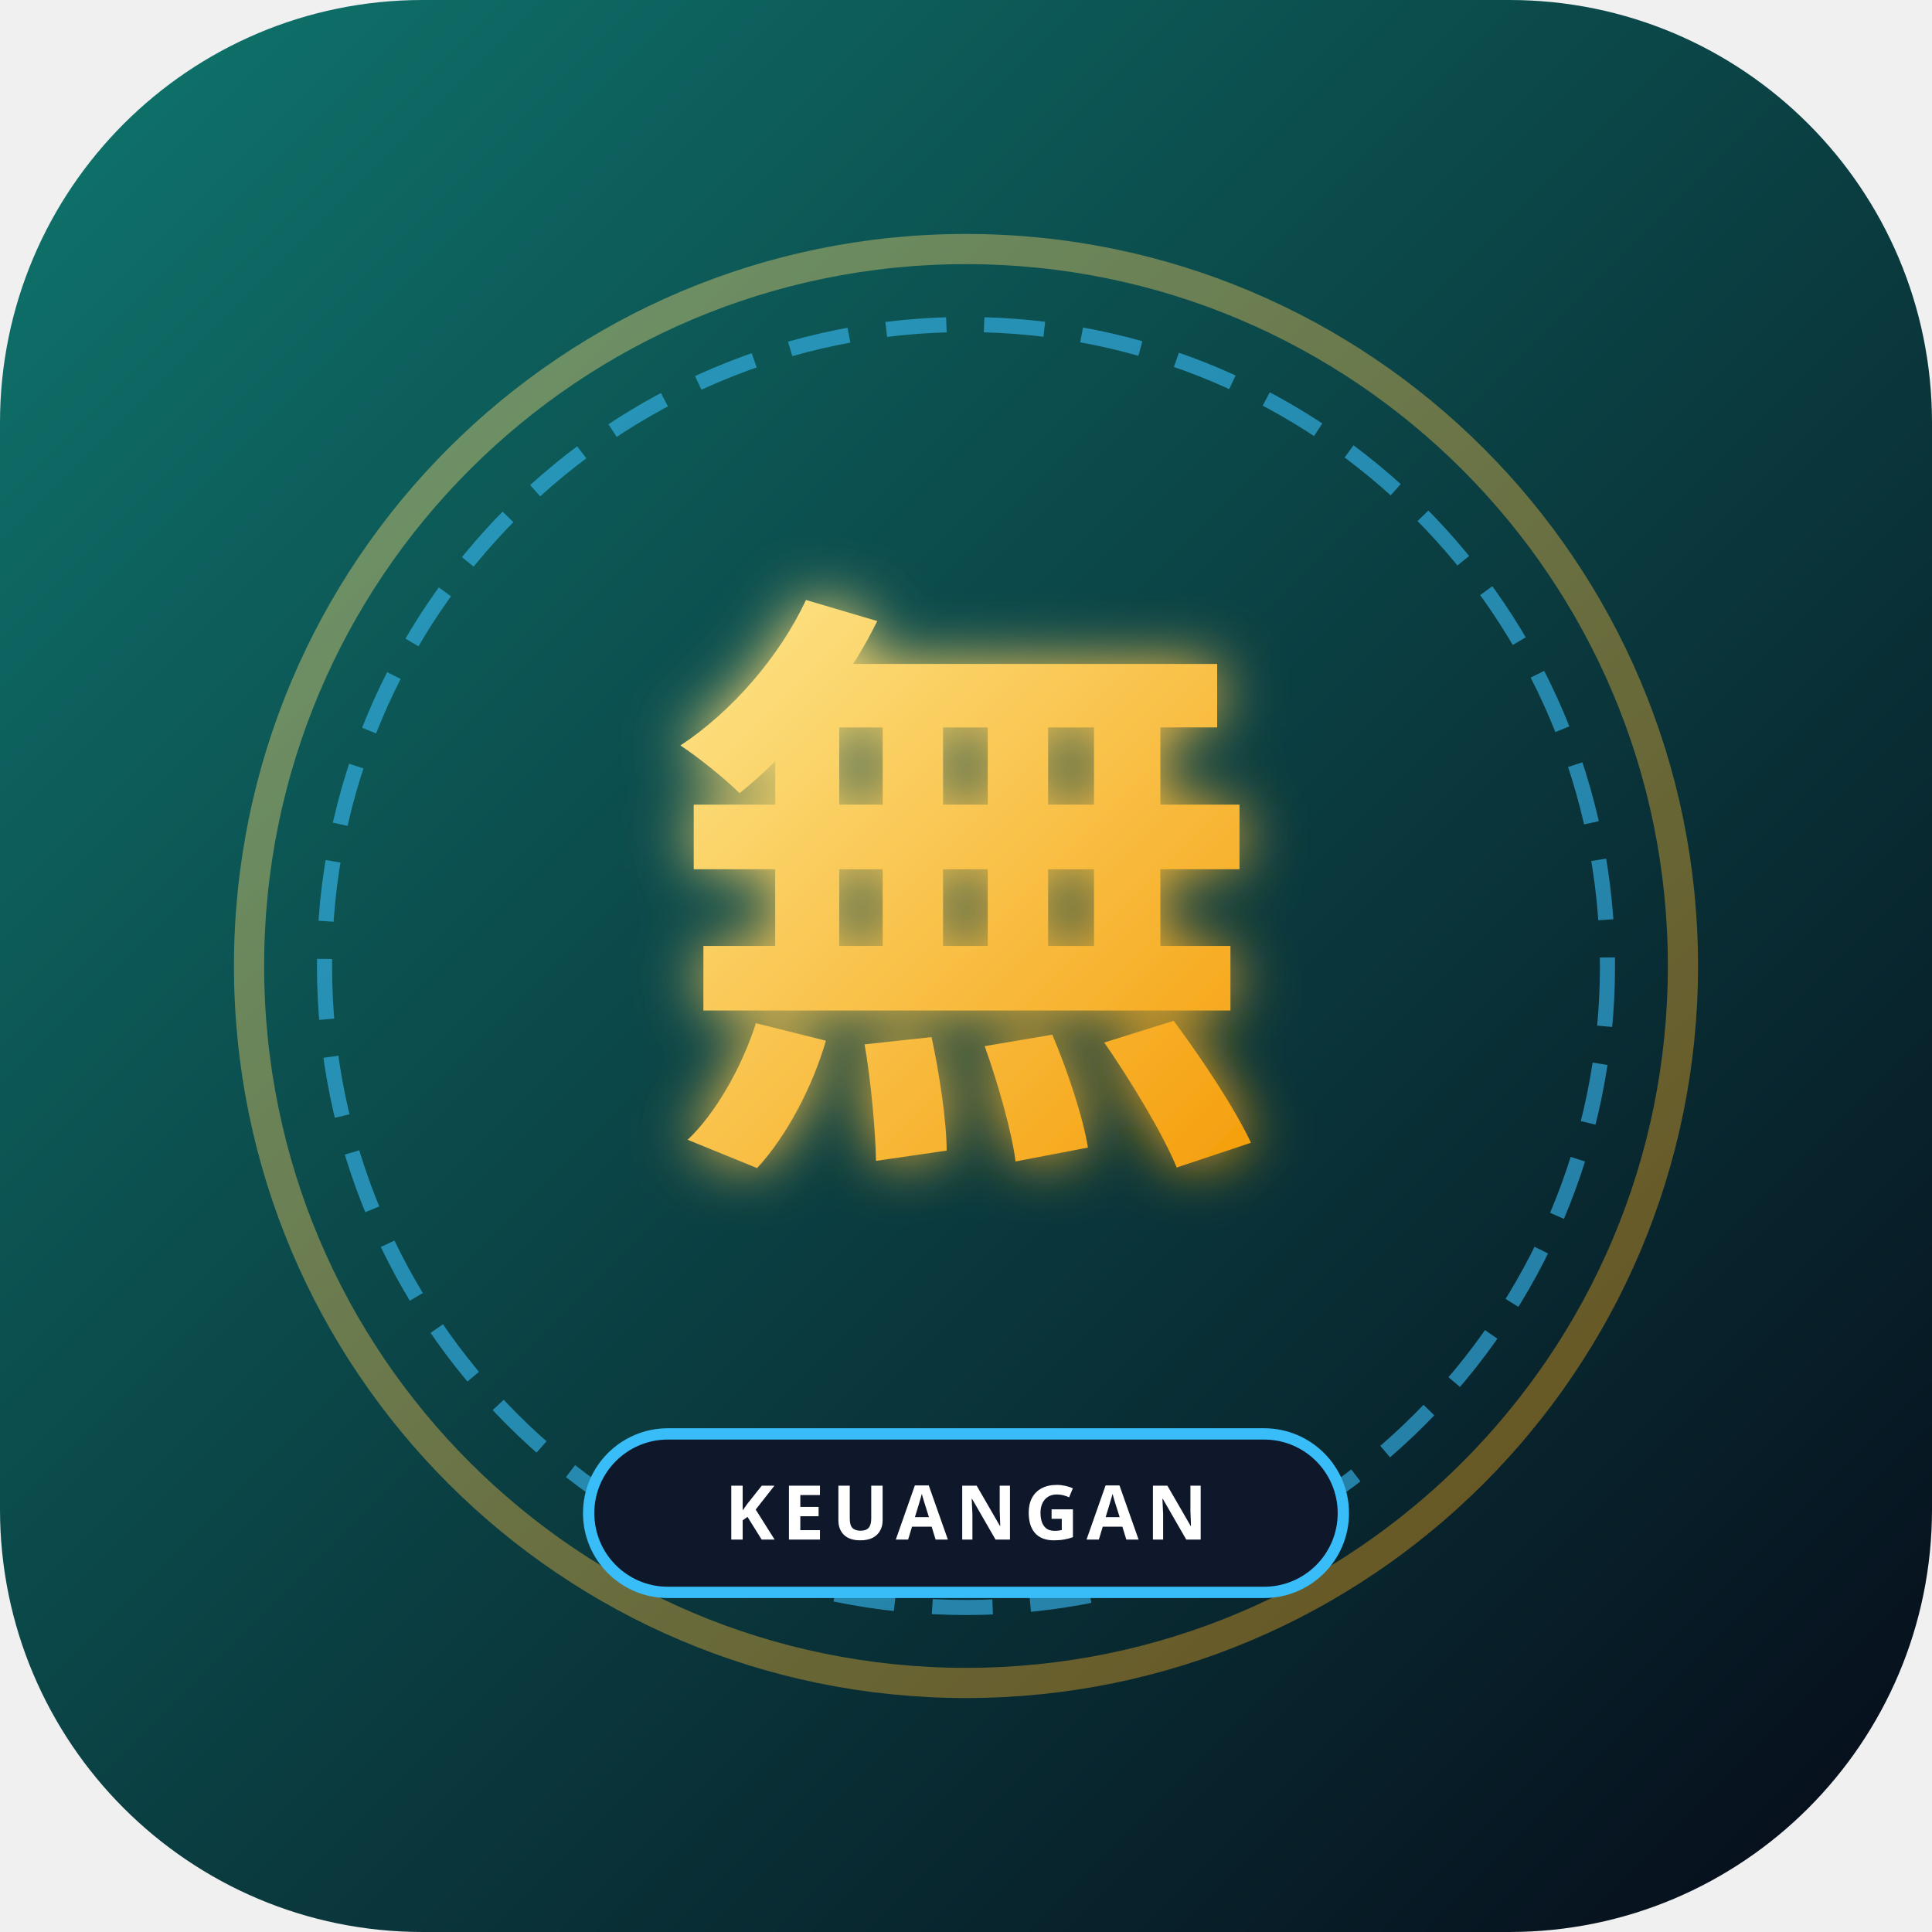
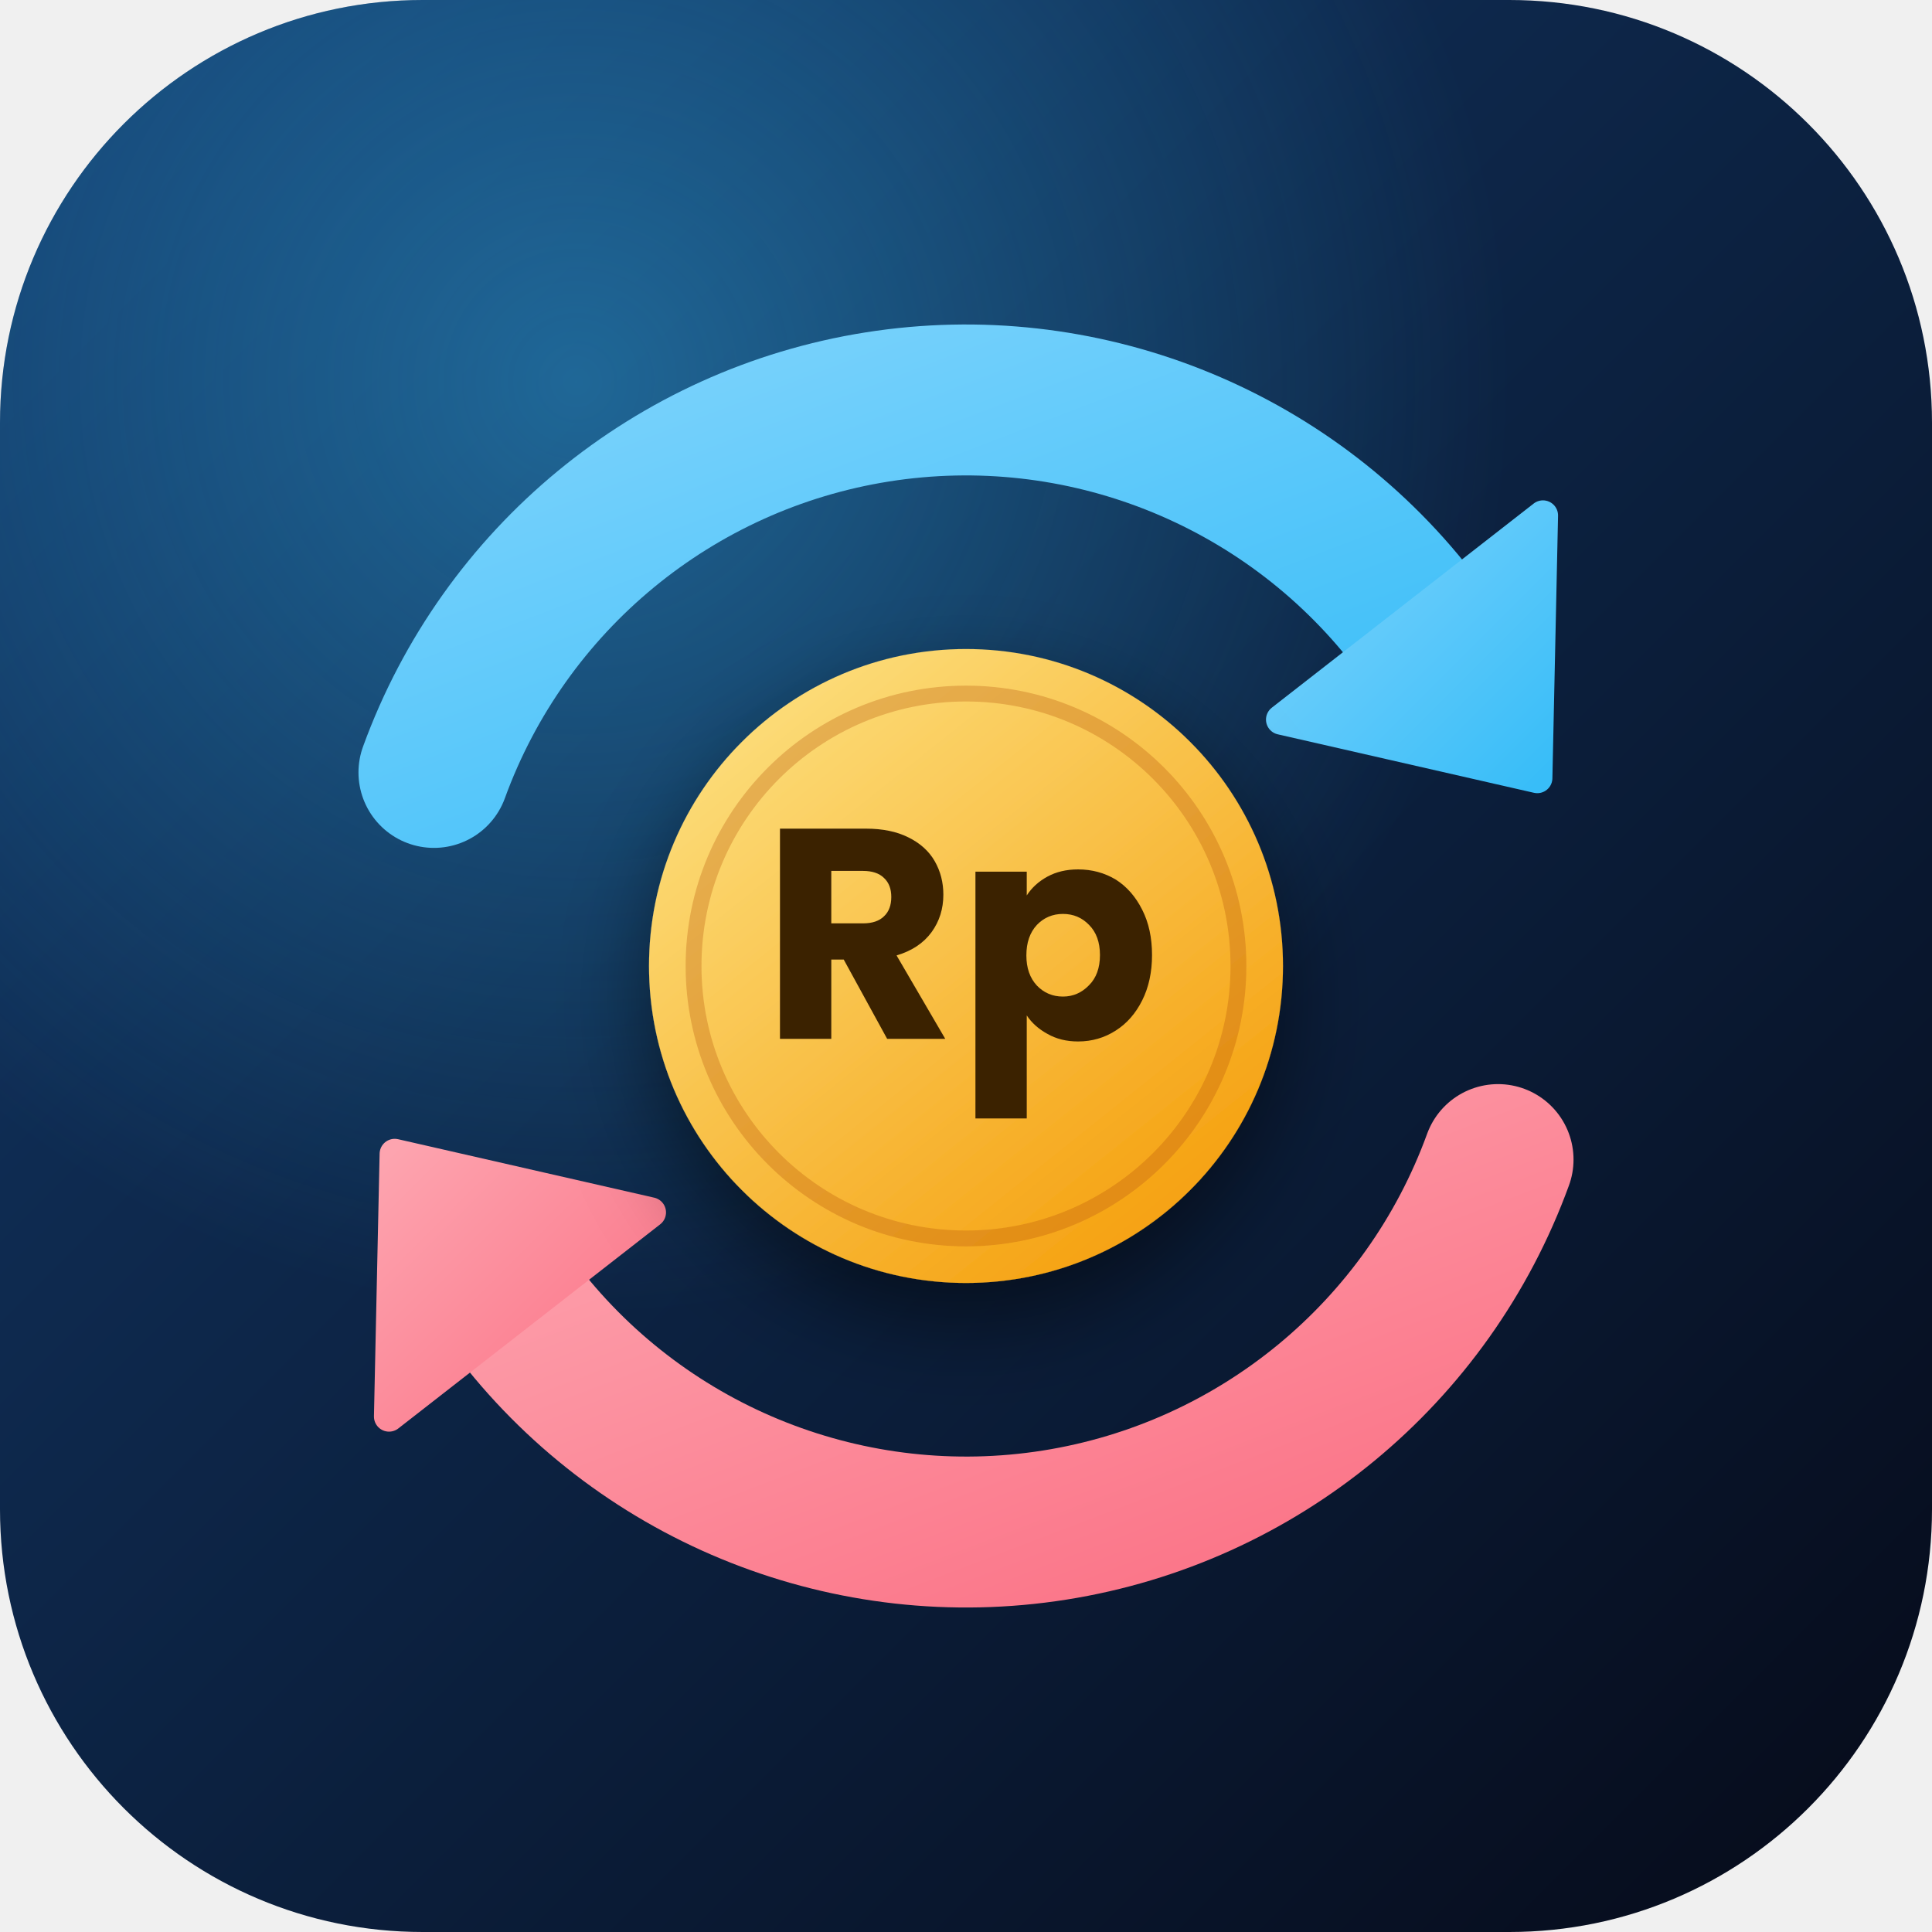
<svg xmlns="http://www.w3.org/2000/svg" viewBox="0 0 512 512" width="512" height="512">
  <defs>
-     <linearGradient id="bg" x1="0%" y1="0%" x2="100%" y2="100%">
-       <stop offset="0%" stop-color="#0f766e" />
-       <stop offset="100%" stop-color="#060a18" />
+     <clipPath id="rounded-clip">
+       <rect width="512" height="512" rx="112" />
+     </clipPath>
+     <linearGradient id="bg" x1="0" y1="0" x2="1" y2="1">
+       <stop offset="0" stop-color="#123a6b" />
+       <stop offset="1" stop-color="#060a18" />
    </linearGradient>
-     <linearGradient id="gold" x1="0%" y1="0%" x2="100%" y2="100%">
-       <stop offset="0%" stop-color="#fde68a" />
-       <stop offset="100%" stop-color="#f59e0b" />
+     <radialGradient id="glow" cx="0.3" cy="0.2" r="0.8">
+       <stop offset="0" stop-color="#38bdf8" stop-opacity="0.4" />
+       <stop offset="0.6" stop-color="#38bdf8" stop-opacity="0" />
+     </radialGradient>
+     <linearGradient id="cyan" x1="0" y1="0" x2="1" y2="1">
+       <stop offset="0" stop-color="#7dd3fc" />
+       <stop offset="1" stop-color="#38bdf8" />
    </linearGradient>
-     <filter id="glow" x="-20%" y="-20%" width="140%" height="140%">
-       <feGaussianBlur stdDeviation="8" result="blur" />
-       <feComposite in="SourceGraphic" in2="blur" operator="over" />
+     <linearGradient id="coral" x1="0" y1="0" x2="1" y2="1">
+       <stop offset="0" stop-color="#fda4af" />
+       <stop offset="1" stop-color="#fb7185" />
+     </linearGradient>
+     <linearGradient id="gold" x1="0" y1="0" x2="0.8" y2="1">
+       <stop offset="0" stop-color="#fde68a" />
+       <stop offset="1" stop-color="#f59e0b" />
+     </linearGradient>
+     <filter id="shadow" x="-30%" y="-30%" width="160%" height="160%">
+       <feDropShadow dx="0" dy="10" stdDeviation="12" flood-color="#000" flood-opacity="0.5" />
    </filter>
  </defs>
-   <rect width="512" height="512" rx="112" fill="url(#bg)" />
-   <circle cx="256" cy="256" r="190" fill="none" stroke="url(#gold)" stroke-width="8" opacity="0.4" />
-   <circle cx="256" cy="256" r="170" fill="none" stroke="#38bdf8" stroke-width="4" opacity="0.6" stroke-dasharray="16 10" />
-   <text x="256" y="295" font-family="'Plus Jakarta Sans', system-ui, sans-serif" font-size="160" font-weight="900" fill="url(#gold)" text-anchor="middle" filter="url(#glow)">無</text>
-   <rect x="156" y="380" width="200" height="42" rx="21" fill="#0f172a" stroke="#38bdf8" stroke-width="3" />
-   <text x="256" y="408" font-family="'Plus Jakarta Sans', system-ui, sans-serif" font-size="20" font-weight="800" fill="#ffffff" letter-spacing="2" text-anchor="middle">KEUANGAN</text>
+   <g clip-path="url(#rounded-clip)">
+     <rect width="512" height="512" fill="url(#bg)" />
+     <rect width="512" height="512" fill="url(#glow)" />
+     <g>
+       <path d="M115 204.7 A150 150 0 0 1 374.2 163.7" fill="none" stroke="url(#cyan)" stroke-width="40" stroke-linecap="round" />
+       <path d="M408.9 136.6 L407.4 206.2 L339.5 190.7 Z" fill="url(#cyan)" stroke="url(#cyan)" stroke-width="8" stroke-linejoin="round" />
+       <path d="M397 307.3 A150 150 0 0 1 137.8 348.3" fill="none" stroke="url(#coral)" stroke-width="40" stroke-linecap="round" />
+       <path d="M103.1 375.4 L104.6 305.8 L172.5 321.3 Z" fill="url(#coral)" stroke="url(#coral)" stroke-width="8" stroke-linejoin="round" />
+       <g filter="url(#shadow)">
+         <circle cx="256" cy="256" r="84" fill="url(#gold)" />
+         <circle cx="256" cy="256" r="72.2" fill="none" stroke="#b45309" stroke-opacity="0.3" stroke-width="4.2" />
+         <path d="M235.1 275.3 223.6 254.3H220.3V275.3H206.7V219.6H229.5Q236.1 219.6 240.7 221.9Q245.4 224.2 247.7 228.2Q250 232.2 250 237.1Q250 242.7 246.9 247Q243.7 251.4 237.6 253.2L250.5 275.3ZM220.3 244.7H228.7Q232.4 244.7 234.3 242.8Q236.2 241 236.2 237.7Q236.2 234.5 234.3 232.7Q232.4 230.8 228.7 230.8H220.3ZM285.7 230.4Q291.2 230.4 295.7 233.1Q300.1 235.9 302.7 241.1Q305.3 246.2 305.3 253.1Q305.3 259.9 302.7 265.1Q300.1 270.3 295.7 273.1Q291.2 276 285.7 276Q281.1 276 277.6 274Q274.1 272.1 272.1 269.1V296.4H258.5V231H272.1V237.3Q274.1 234.2 277.6 232.3Q281.1 230.4 285.7 230.4ZM281.7 242.2Q277.6 242.2 274.8 245.1Q272 248.1 272 253.2Q272 258.2 274.8 261.2Q277.6 264.1 281.7 264.1Q285.7 264.1 288.6 261.1Q291.5 258.2 291.5 253.1Q291.5 248 288.6 245.1Q285.8 242.2 281.7 242.2Z" fill="#3b2304" />
+       </g>
+     </g>
+   </g>
</svg>
